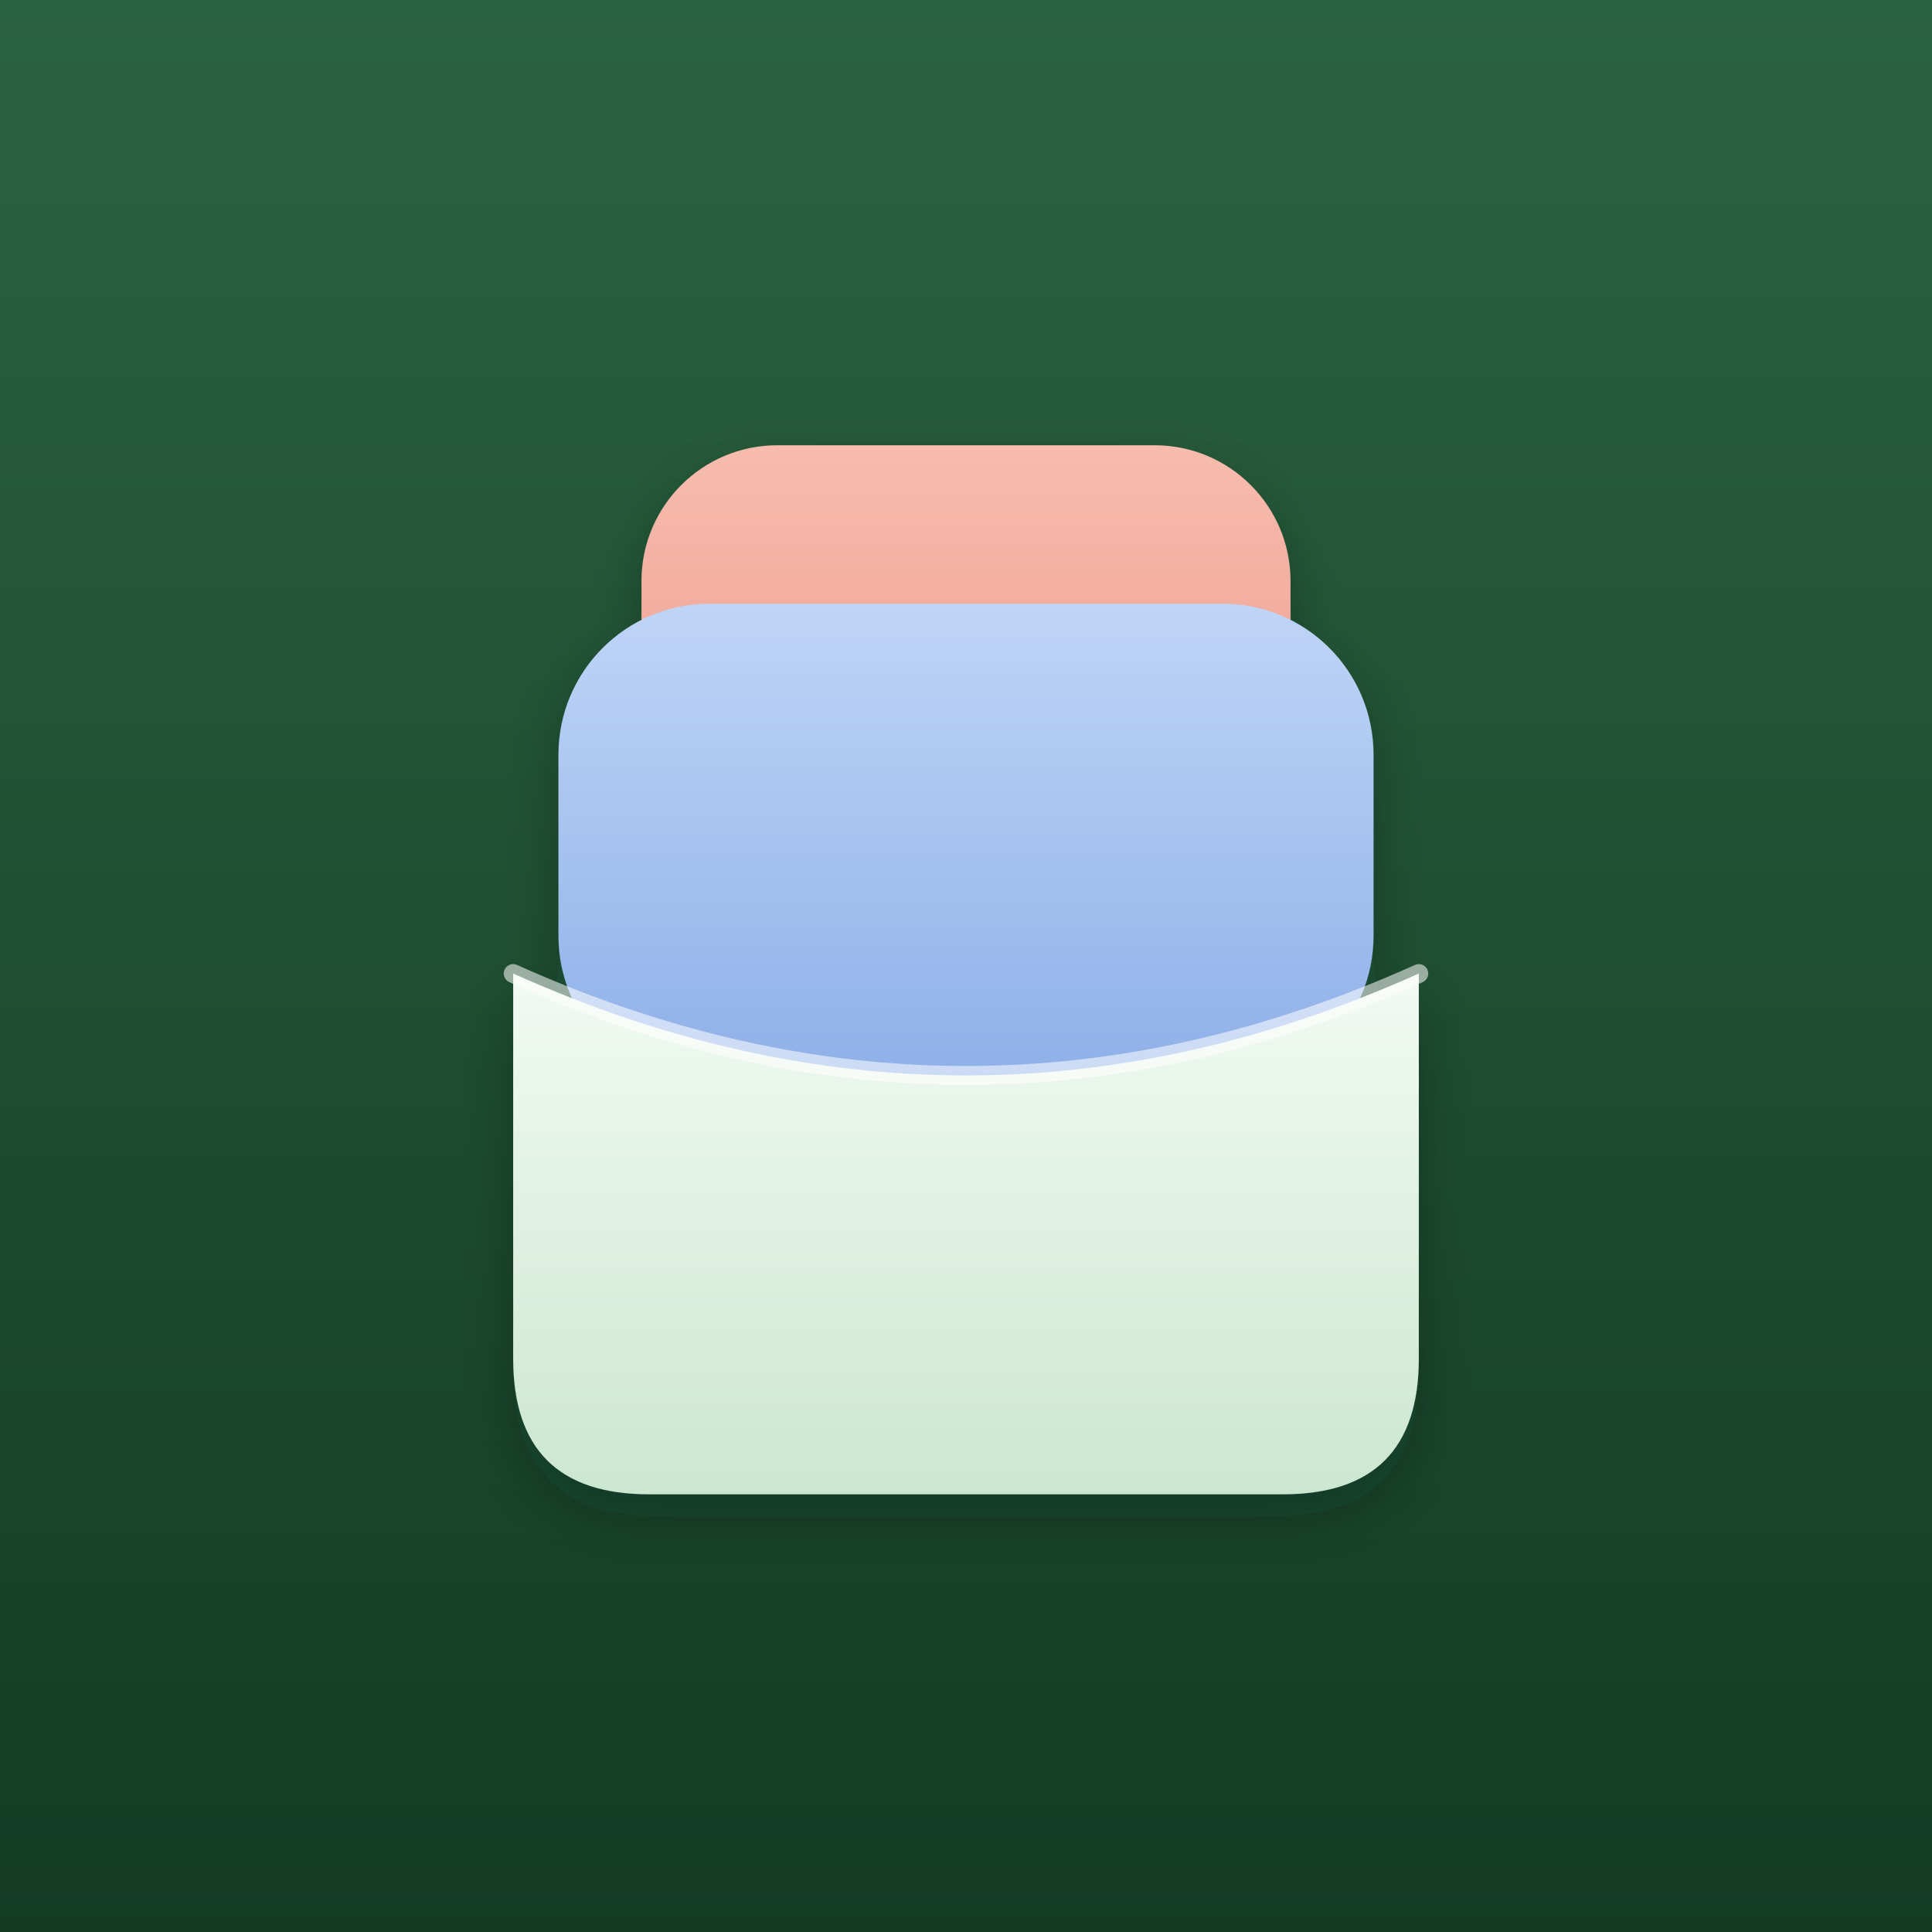
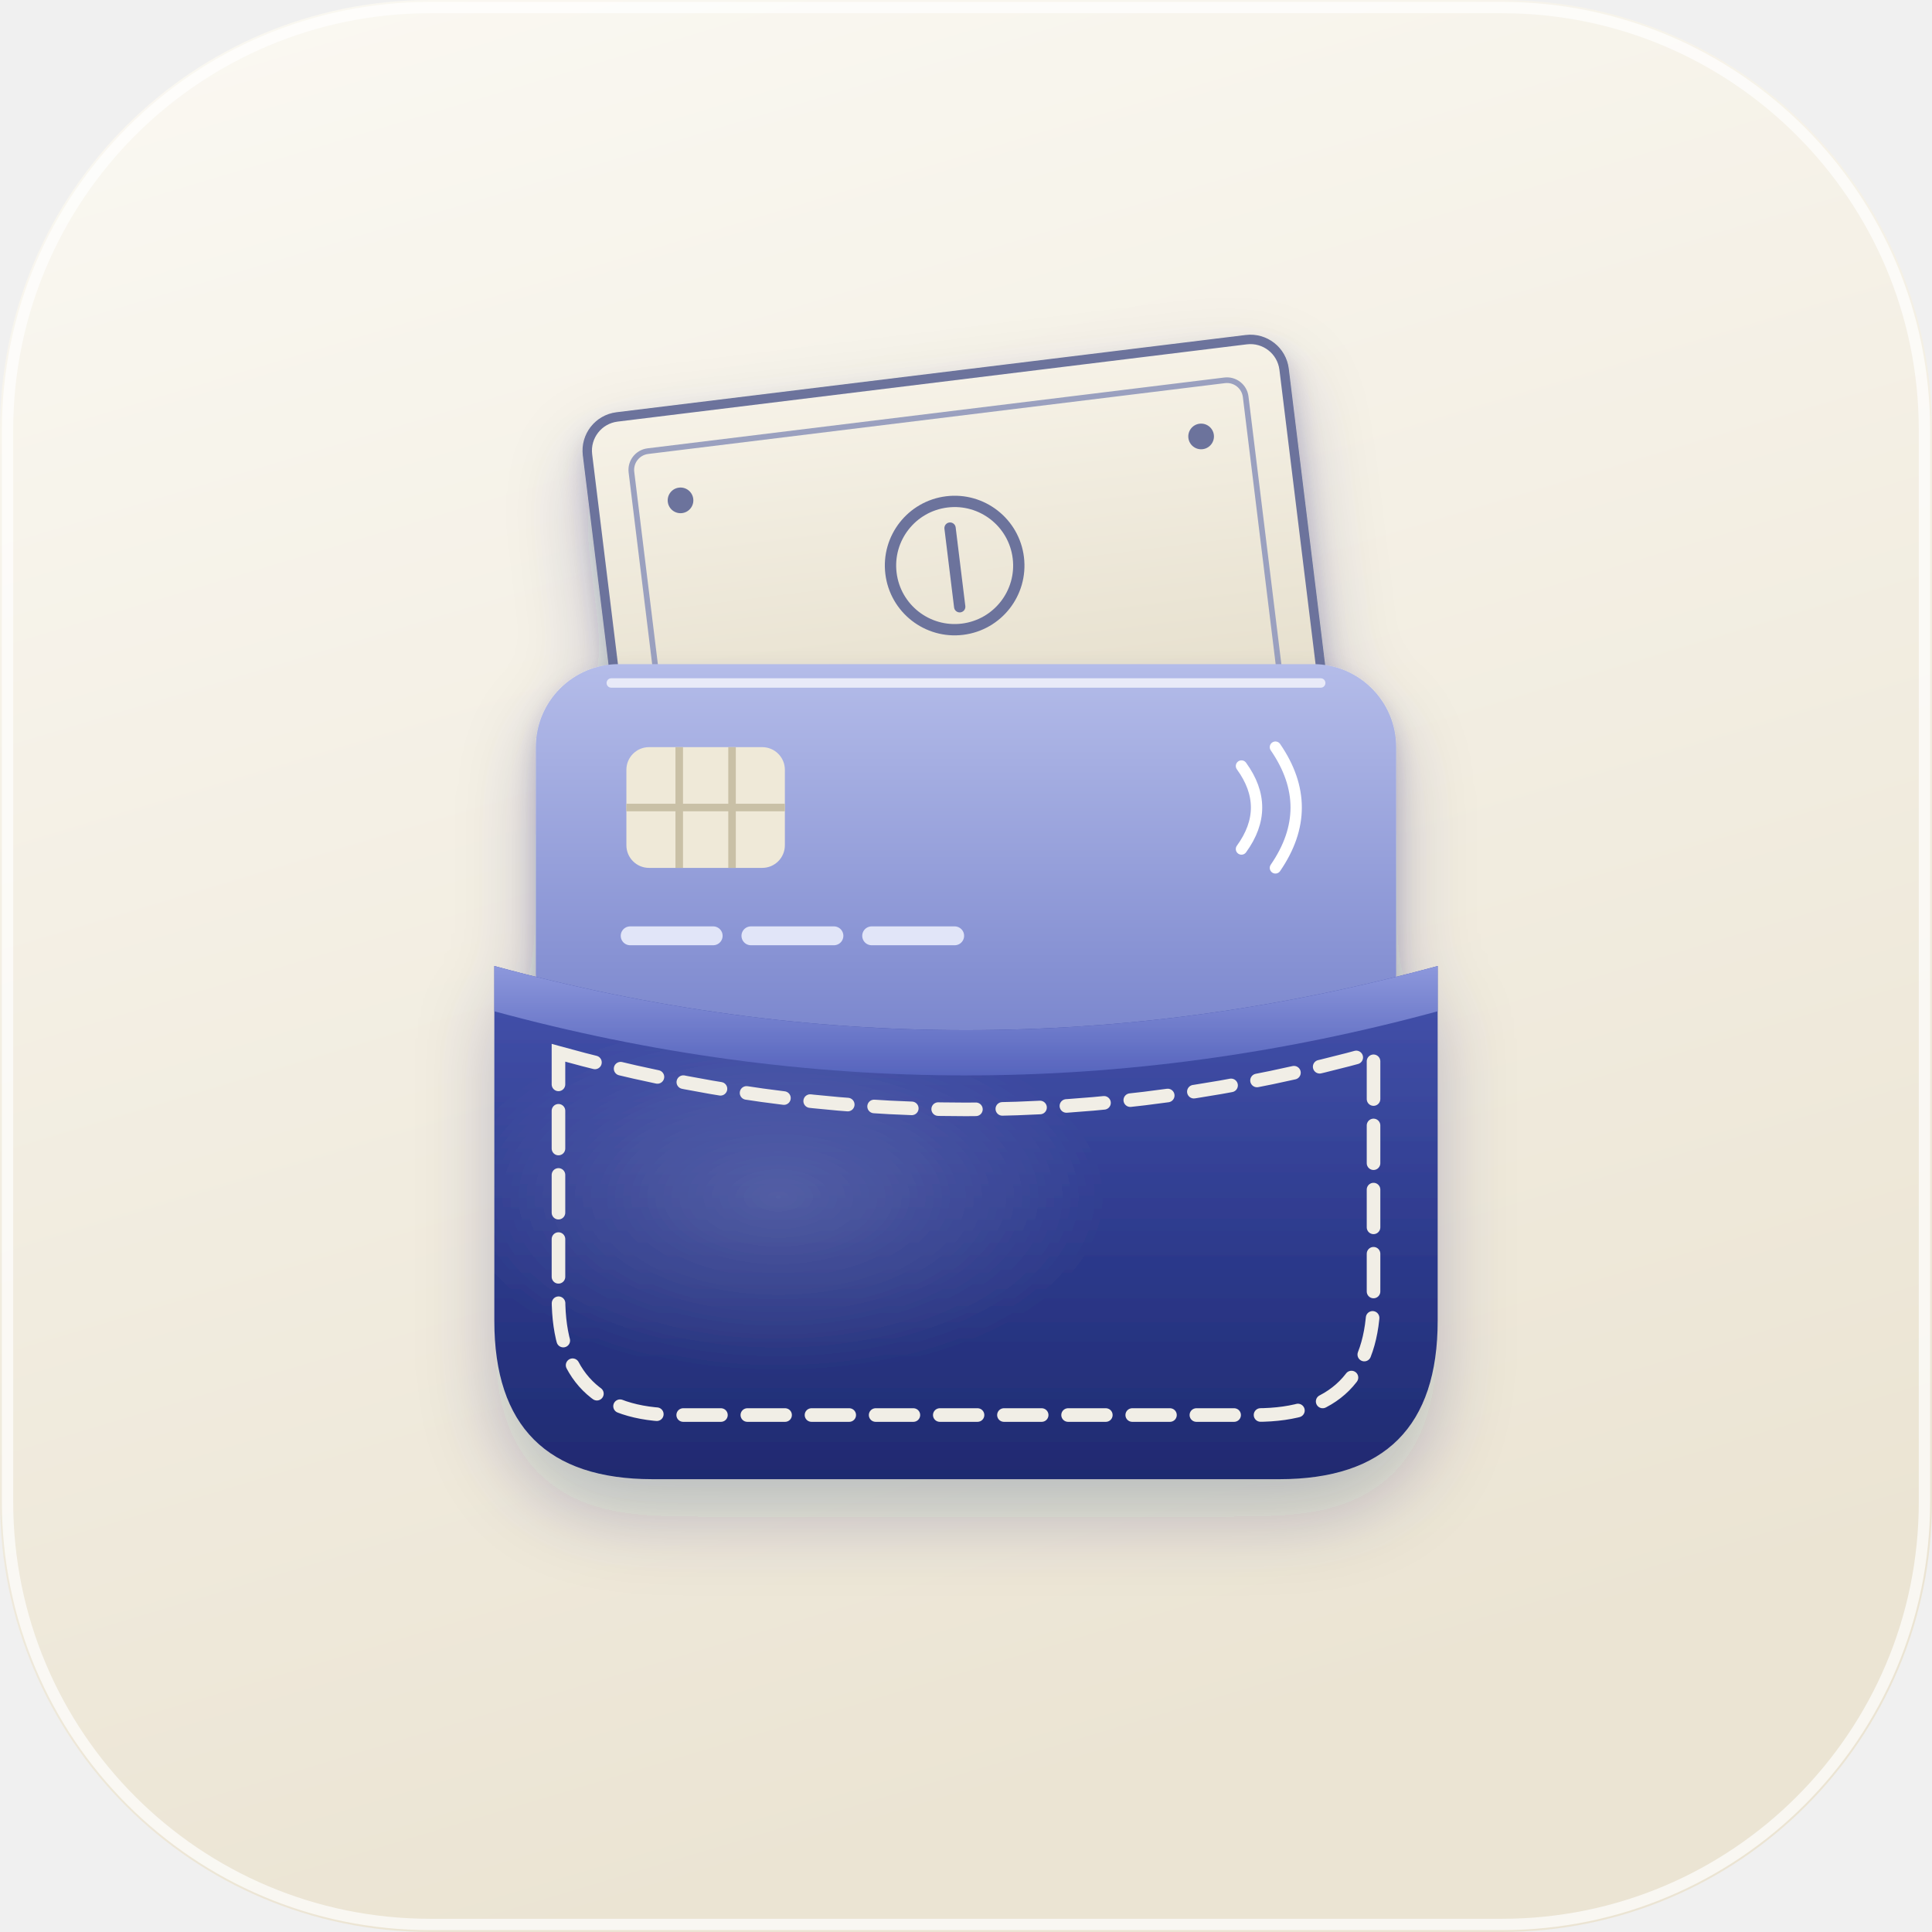
<svg xmlns="http://www.w3.org/2000/svg" viewBox="0 0 512 512">
  <defs>
-     <linearGradient id="bg" x1="0" y1="0" x2="0" y2="1">
-       <stop offset="0" stop-color="#2a6340" />
-       <stop offset="1" stop-color="#143a24" />
+     <linearGradient id="pk-bg" x1="0" y1="0" x2="0.3" y2="1">
+       <stop offset="0" stop-color="#fbf9f3" />
+       <stop offset="1" stop-color="#ebe4d3" />
    </linearGradient>
-     <linearGradient id="blush" x1="0" y1="0" x2="0" y2="1">
-       <stop offset="0" stop-color="#f7bcae" />
-       <stop offset="1" stop-color="#e9958a" />
+     <linearGradient id="pk-note" x1="0" y1="0" x2="0" y2="1">
+       <stop offset="0" stop-color="#f6f2e7" />
+       <stop offset="1" stop-color="#e4ddca" />
    </linearGradient>
-     <linearGradient id="sky" x1="0" y1="0" x2="0" y2="1">
-       <stop offset="0" stop-color="#bfd5f7" />
-       <stop offset="1" stop-color="#8eafe8" />
+     <linearGradient id="pk-card" x1="0" y1="0" x2="0" y2="1">
+       <stop offset="0" stop-color="#b4bce9" />
+       <stop offset="1" stop-color="#7884cc" />
    </linearGradient>
-     <linearGradient id="mint" x1="0" y1="0" x2="0" y2="1">
-       <stop offset="0" stop-color="#f2faf3" />
-       <stop offset="1" stop-color="#cbe7d1" />
+     <linearGradient id="pk-pocket" x1="0" y1="0" x2="0" y2="1">
+       <stop offset="0" stop-color="#4553ad" />
+       <stop offset="0.55" stop-color="#2d3a8c" />
+       <stop offset="1" stop-color="#1f2a70" />
    </linearGradient>
-     <linearGradient id="forest" x1="0" y1="0" x2="0" y2="1">
-       <stop offset="0" stop-color="#2f7146" />
-       <stop offset="1" stop-color="#16422a" />
+     <linearGradient id="pk-lip" x1="0" y1="0" x2="0" y2="1">
+       <stop offset="0" stop-color="#8d98dc" />
+       <stop offset="1" stop-color="#5664bd" />
    </linearGradient>
-     <filter id="soft" x="-20%" y="-20%" width="140%" height="140%">
-       <feDropShadow dx="0" dy="6" stdDeviation="7" flood-color="#0b2416" flood-opacity=".28" />
+     <radialGradient id="pk-sheen" cx="0.3" cy="0.45" r="0.35">
+       <stop offset="0" stop-color="#fff" stop-opacity=".16" />
+       <stop offset="1" stop-color="#fff" stop-opacity="0" />
+     </radialGradient>
+     <filter id="pk-drop" x="-30%" y="-30%" width="160%" height="170%">
+       <feDropShadow dx="0" dy="10" stdDeviation="10" flood-color="#1b2466" flood-opacity=".22" />
+     </filter>
+     <filter id="pk-soft" x="-20%" y="-20%" width="140%" height="140%">
+       <feDropShadow dx="0" dy="3" stdDeviation="3" flood-color="#1b2466" flood-opacity=".18" />
    </filter>
  </defs>
-   <rect width="512" height="512" fill="url(#bg)" />
-   <g filter="url(#soft)">
-     <rect x="170" y="118" width="172" height="118" rx="36" fill="url(#blush)" />
-     <rect x="148" y="160" width="216" height="128" rx="40" fill="url(#sky)" />
-     <path d="M136 258 Q256 312 376 258 L376 360 Q376 396 340 396 L172 396 Q136 396 136 360 Z" fill="url(#mint)" />
+   <rect width="512" height="512" rx="114" fill="url(#pk-bg)" />
+   <rect x="2" y="2" width="508" height="508" rx="112" fill="none" stroke="#fff" stroke-opacity=".7" stroke-width="3" />
+   <g filter="url(#pk-drop)">
+     <g transform="rotate(-7 252 150)" filter="url(#pk-soft)">
+       <rect x="160" y="100" width="186" height="104" rx="9" fill="url(#pk-note)" stroke="#6c739c" stroke-width="2.5" />
+       <rect x="171" y="110" width="164" height="84" rx="5" fill="none" stroke="#9aa0bf" stroke-width="1.5" />
+       <circle cx="253" cy="150" r="17" fill="none" stroke="#6c739c" stroke-width="3" />
+       <path d="M253 140 V161" stroke="#6c739c" stroke-width="3" stroke-linecap="round" />
+       <circle cx="183" cy="124" r="3.4" fill="#6c739c" />
+       <circle cx="322" cy="124" r="3.4" fill="#6c739c" />
+     </g>
+     <g filter="url(#pk-soft)">
+       <rect x="142" y="176" width="228" height="104" rx="22" fill="url(#pk-card)" />
+       <path d="M162 181 H350" stroke="#fff" stroke-opacity=".7" stroke-width="2.5" stroke-linecap="round" />
+       <rect x="166" y="198" width="42" height="32" rx="6" fill="#efe9d8" />
+       <path d="M180 198 V230 M194 198 V230 M166 214 H208" stroke="#c9c0a6" stroke-width="2" />
+       <path d="M167 248 H189 M199 248 H221 M231 248 H253" stroke="#e1e5f8" stroke-width="5" stroke-linecap="round" />
+       <path d="M329 203 Q337 214 329 225 M338 198 Q349 214 338 230" fill="none" stroke="#fff" stroke-width="3" stroke-linecap="round" />
+     </g>
+     <path d="M131 256 Q256 290 381 256 V350 Q381 392 339 392 H173 Q131 392 131 350 Z" fill="url(#pk-pocket)" />
+     <path d="M131 256 Q256 290 381 256 V350 Q381 392 339 392 H173 Q131 392 131 350 Z" fill="url(#pk-sheen)" />
+     <path d="M131 256 Q256 290 381 256 L381 268 Q256 302 131 268 Z" fill="url(#pk-lip)" />
+     <path d="M148 279 Q256 309 364 279 V344 Q364 375 333 375 H179 Q148 375 148 344 Z" fill="none" stroke="#f1eee6" stroke-width="3.6" stroke-dasharray="10 7" stroke-linecap="round" />
  </g>
-   <path d="M136 258 Q256 312 376 258" fill="none" stroke="#ffffff" stroke-opacity=".55" stroke-width="5" stroke-linecap="round" />
</svg>
